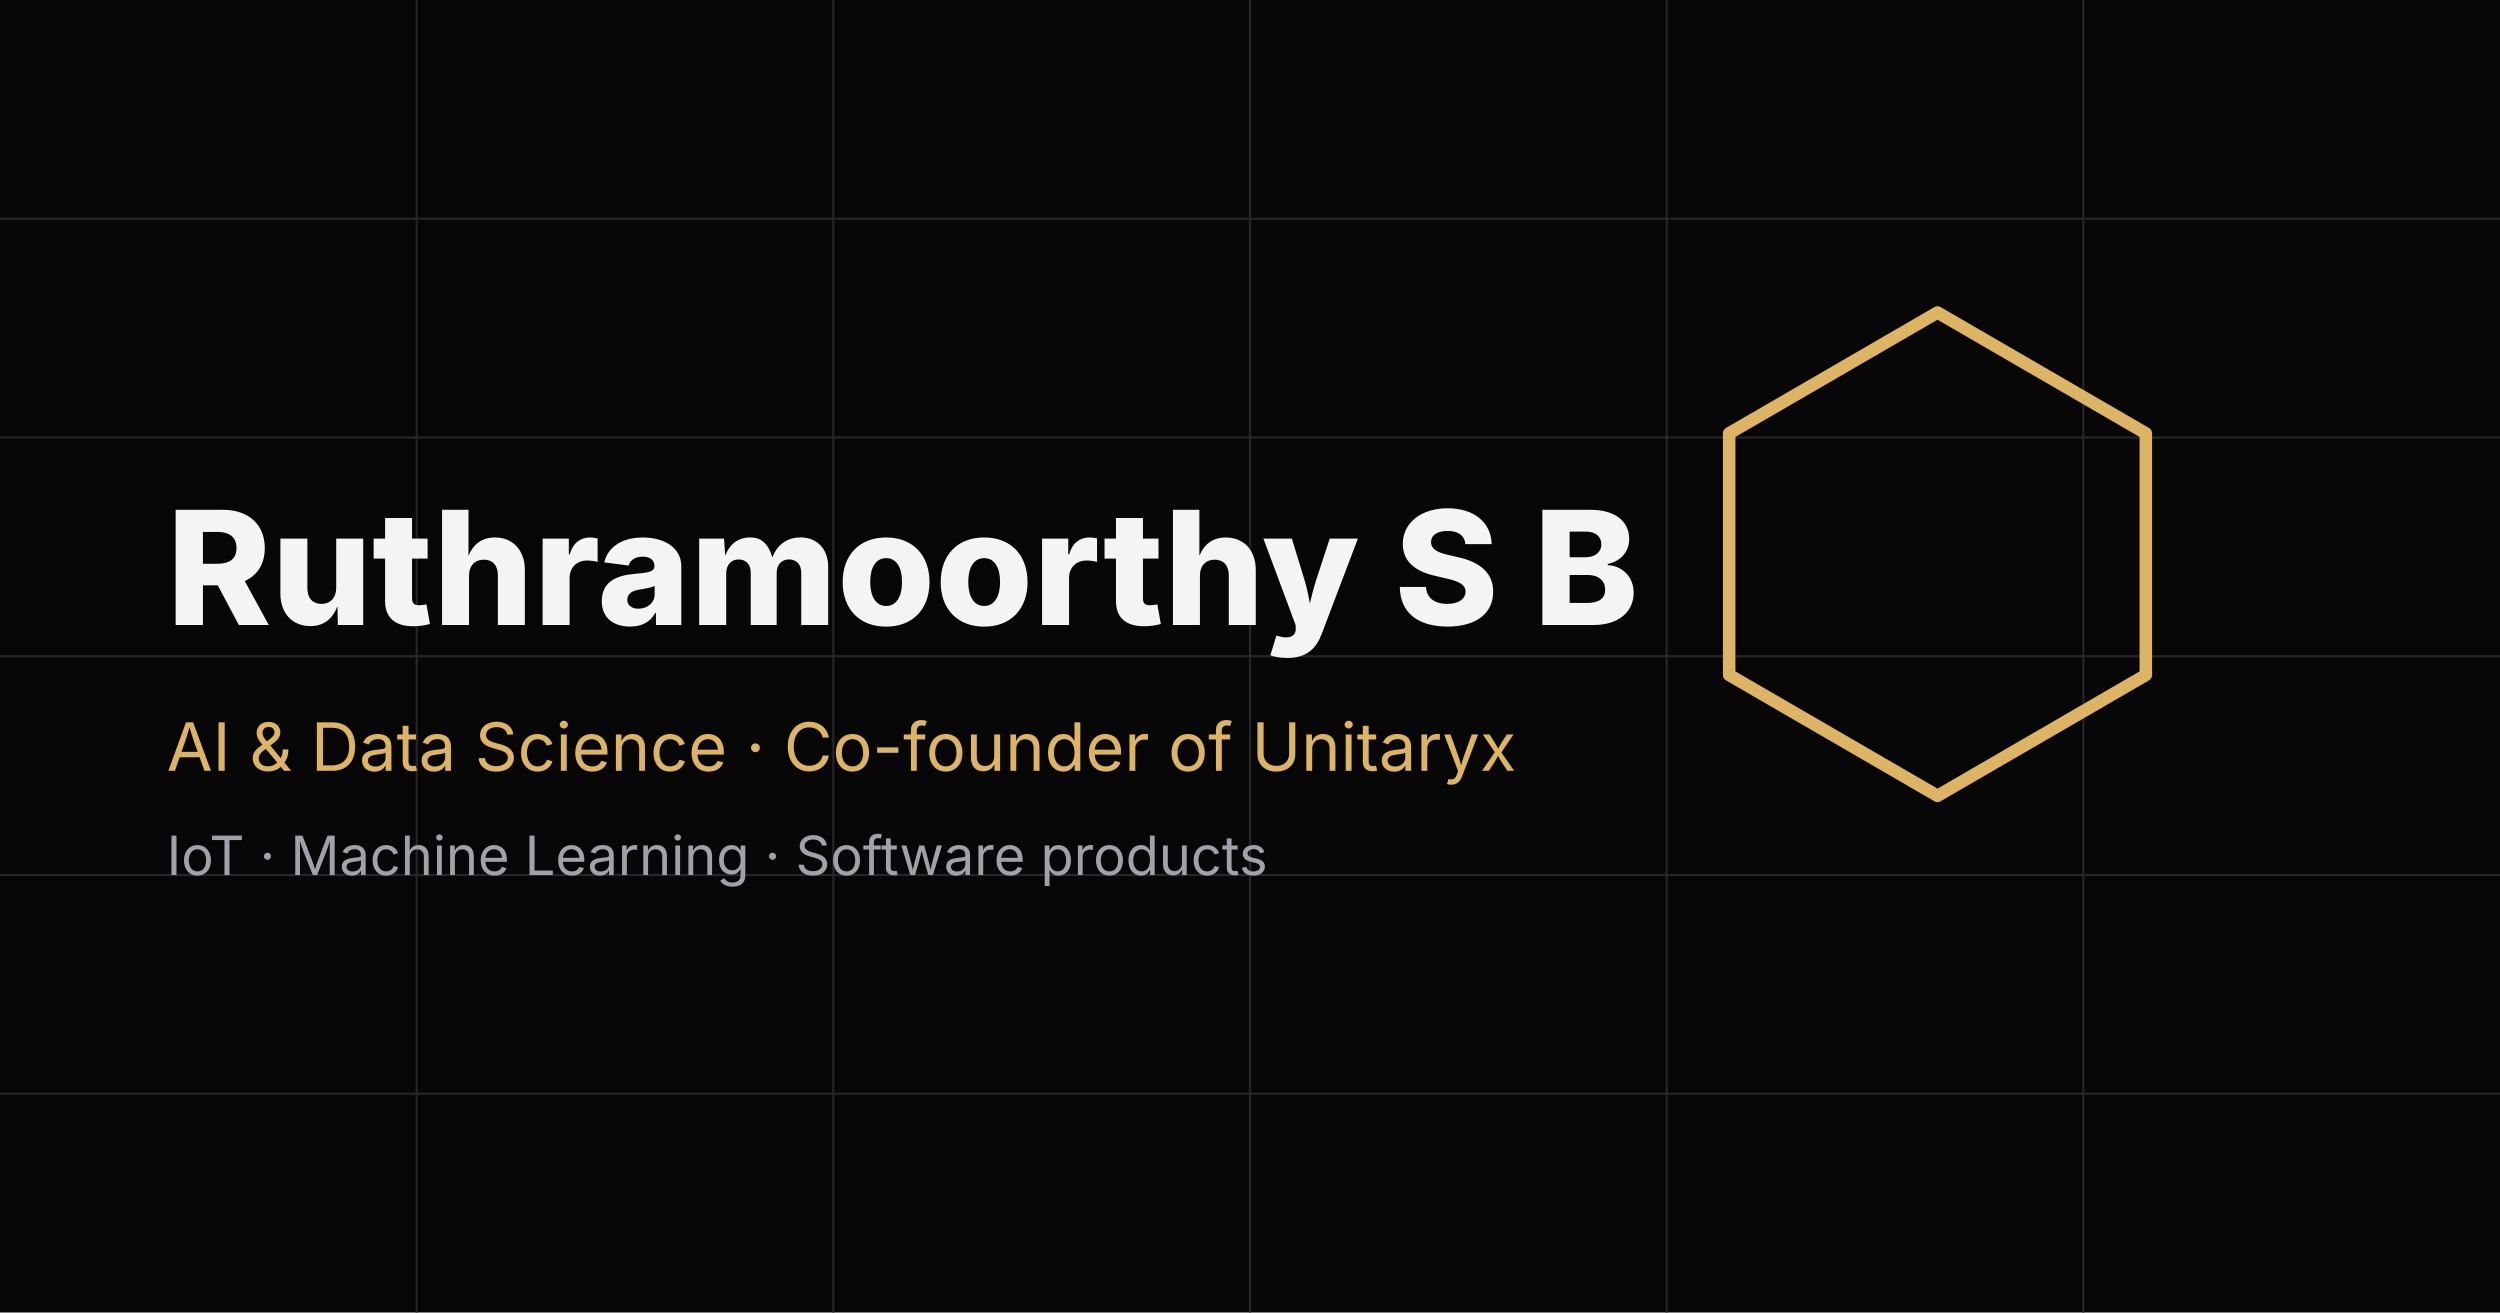
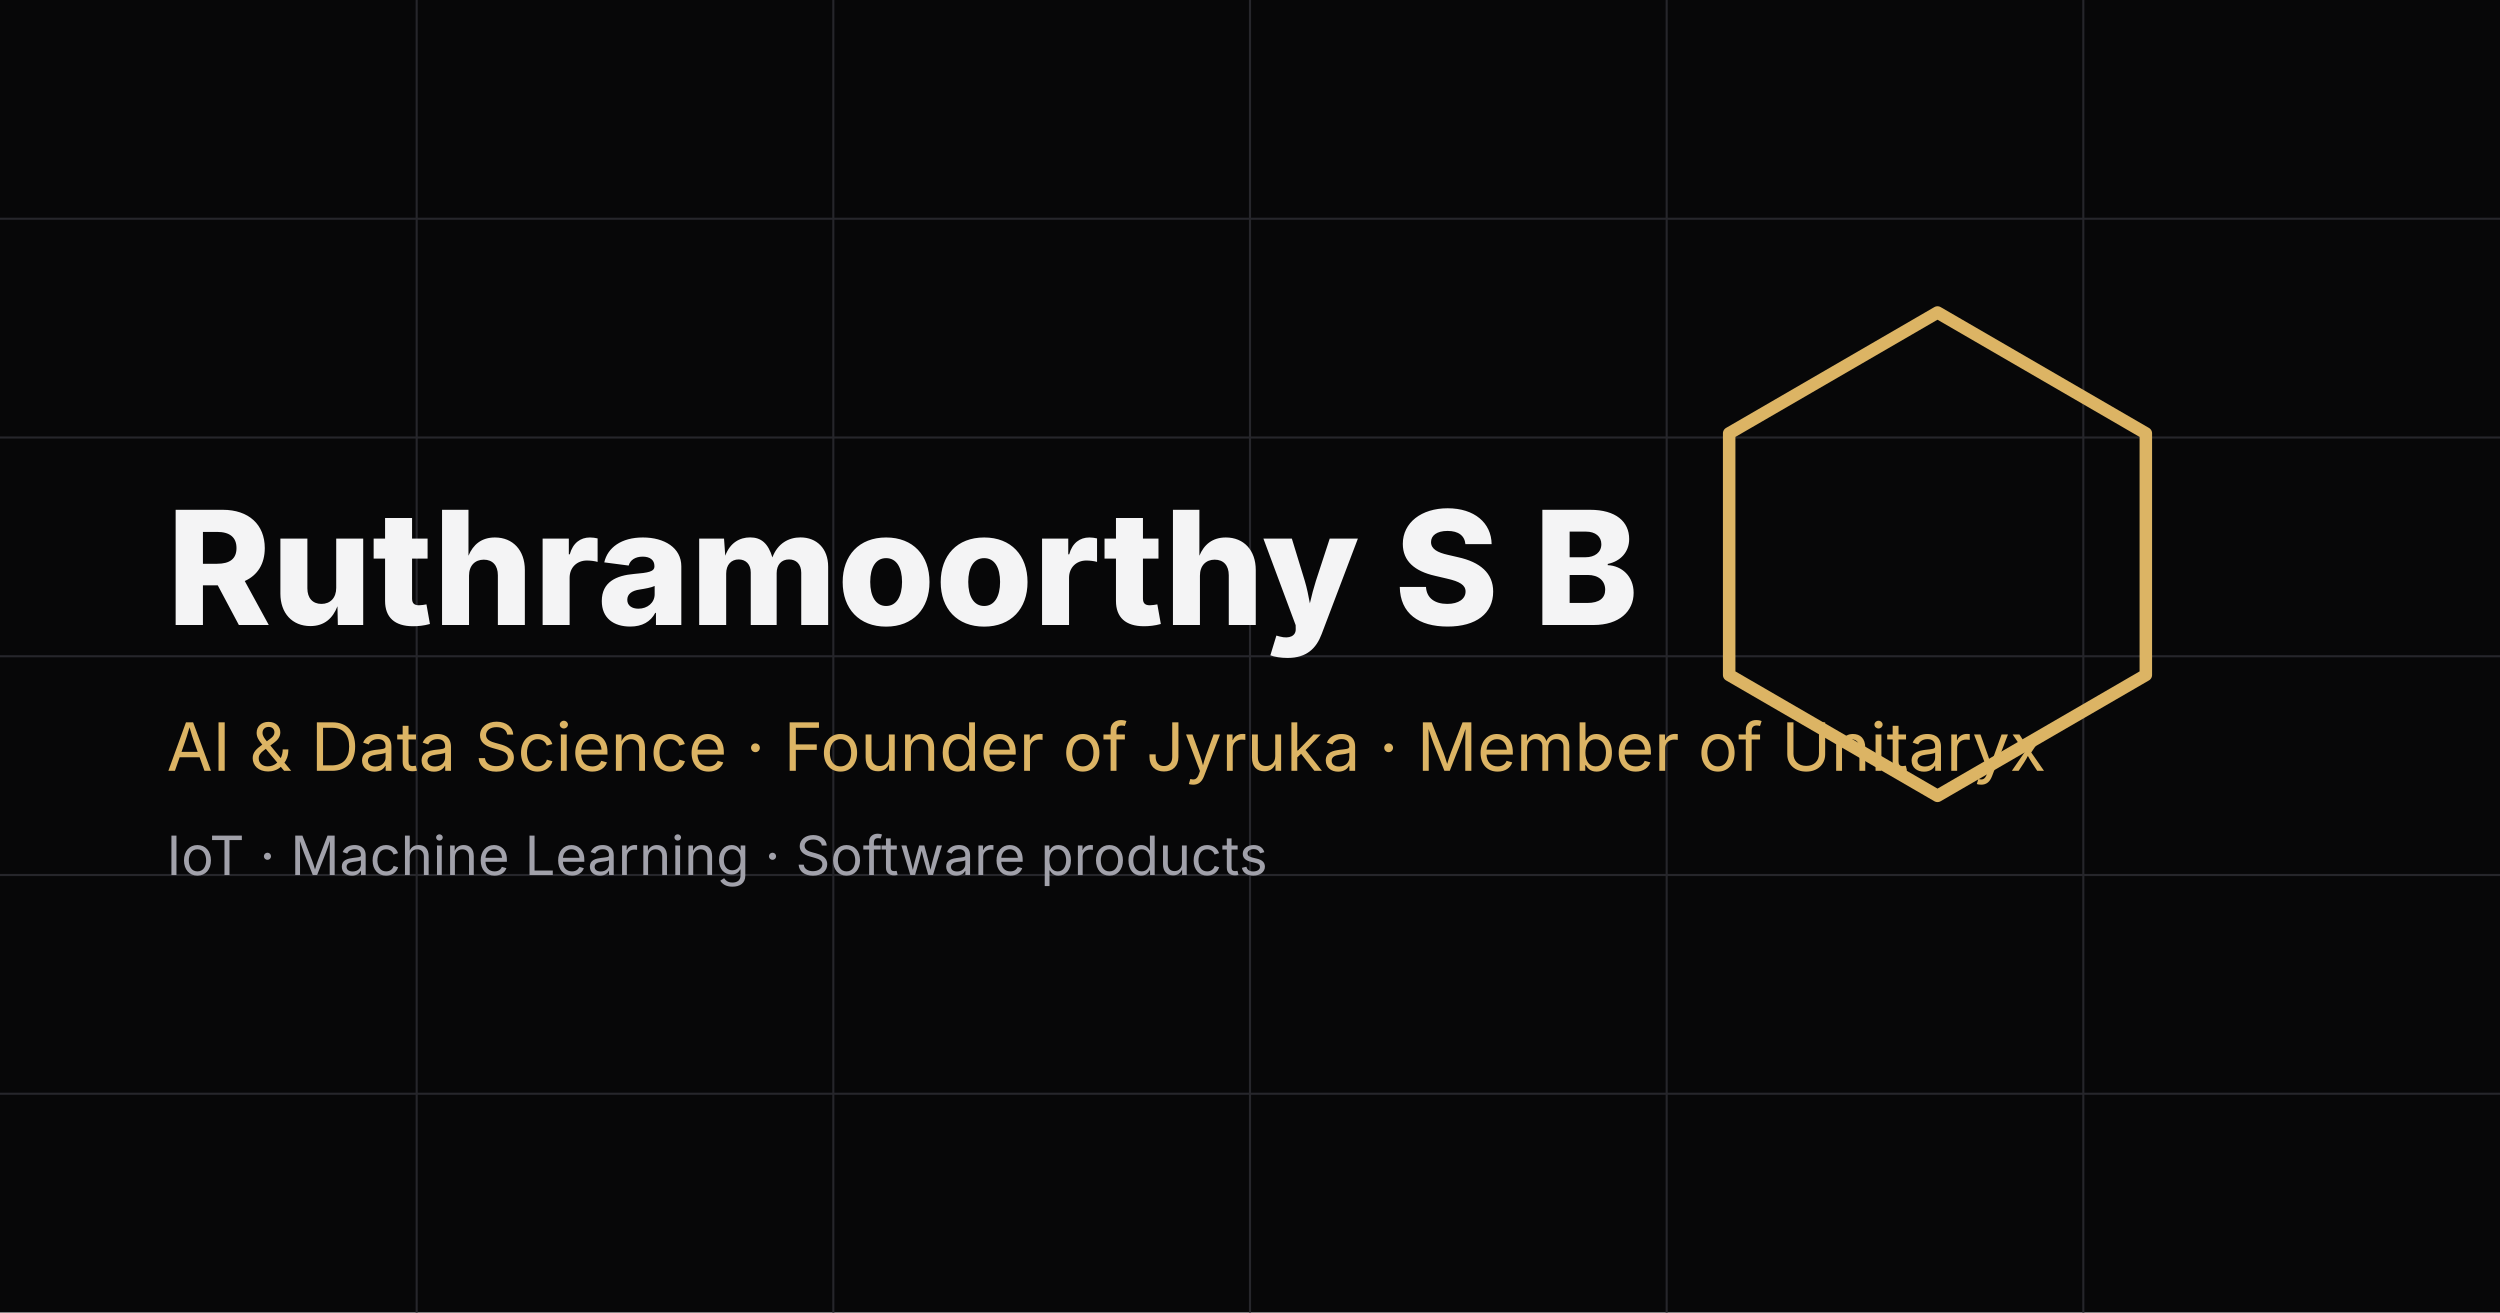
<svg xmlns="http://www.w3.org/2000/svg" width="1200" height="630" viewBox="0 0 1200 630">
  <rect width="1200" height="630" fill="#070708" />
  <g stroke="#26262b" stroke-width="1">
    <path d="M0 105H1200M0 210H1200M0 315H1200M0 420H1200M0 525H1200" />
    <path d="M200 0V630M400 0V630M600 0V630M800 0V630M1000 0V630" />
  </g>
  <polygon points="930,150 1030,208 1030,324 930,382 830,324 830,208" fill="none" stroke="#dcb464" stroke-width="6" stroke-linejoin="round" />
  <text x="80" y="300" font-family="Inter,Arial,sans-serif" font-weight="800" font-size="76" fill="#f4f4f5">Ruthramoorthy S B</text>
-   <text x="80" y="370" font-family="Inter,Arial,sans-serif" font-size="32" fill="#dcb464">AI &amp; Data Science · Co-founder of Unitaryx</text>
+   <text x="80" y="370" font-family="Inter,Arial,sans-serif" font-size="32" fill="#dcb464">AI &amp; Data Science · Founder of Jyruka · Member of Unitaryx</text>
  <text x="80" y="420" font-family="Inter,Arial,sans-serif" font-size="26" fill="#a1a1aa">IoT · Machine Learning · Software products</text>
</svg>
